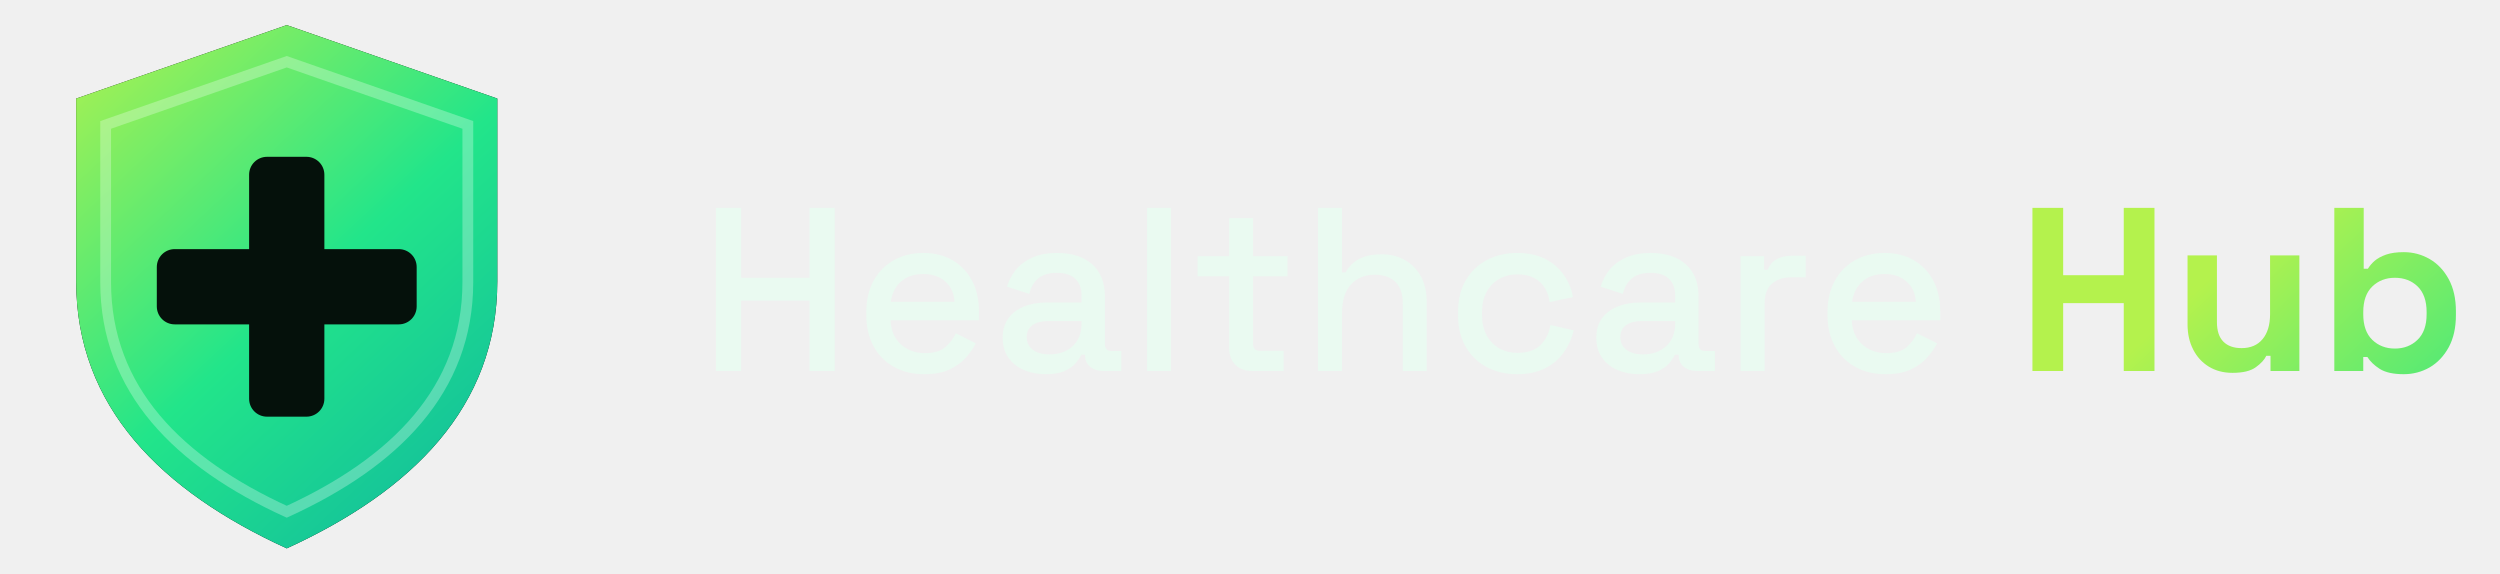
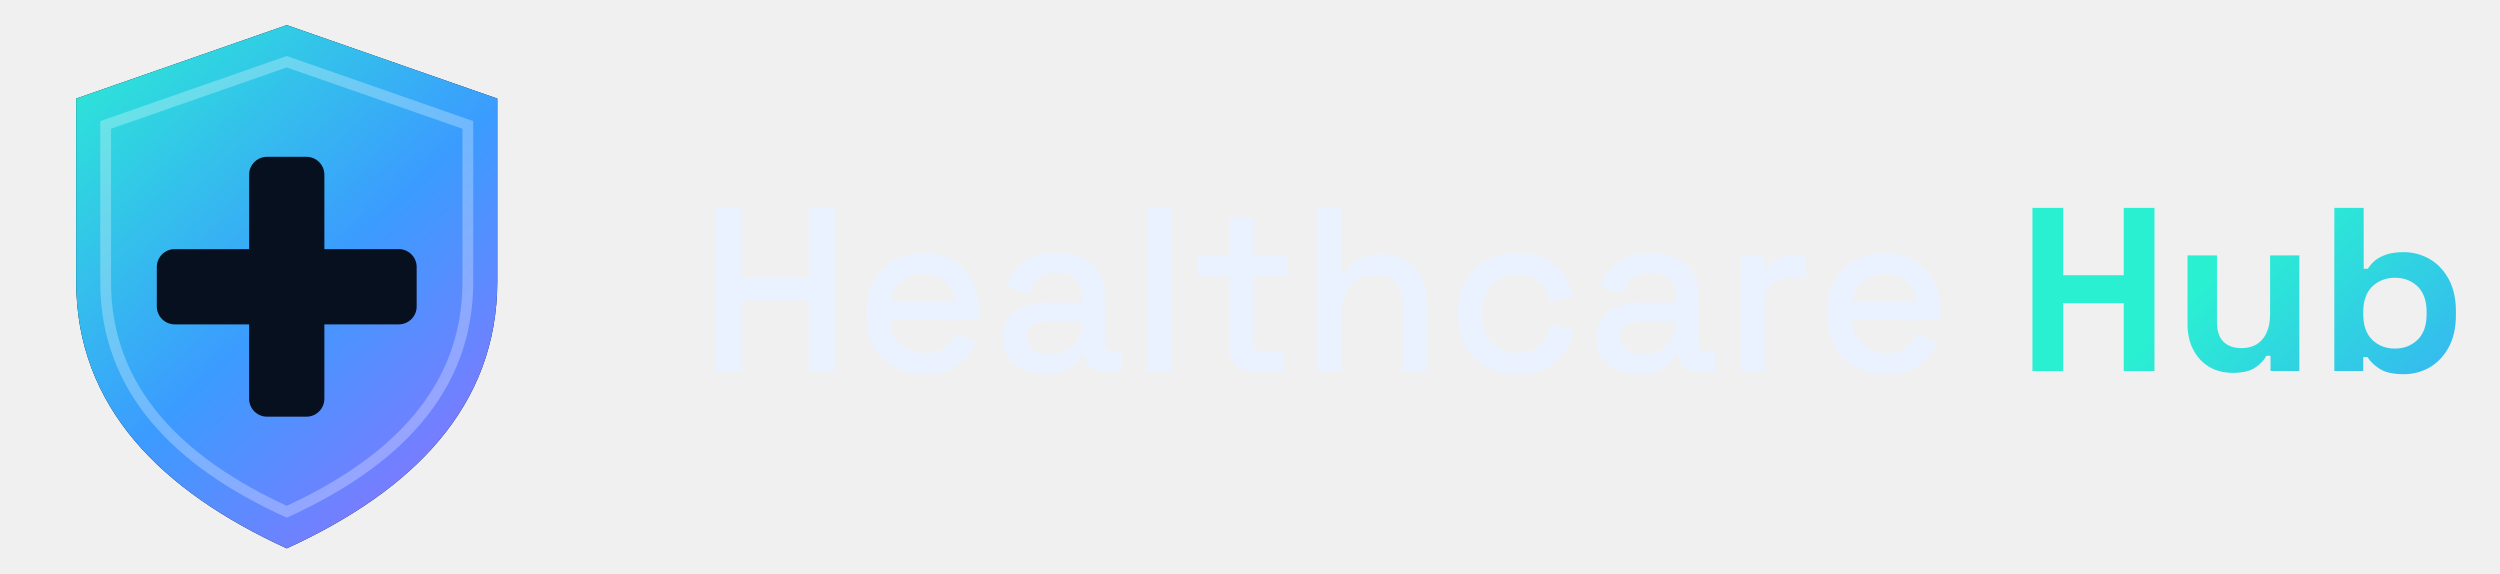
<svg xmlns="http://www.w3.org/2000/svg" width="558" height="128" viewBox="0 0 279 64" role="img" aria-label="Healthcare Hub">
  <defs>
    <linearGradient id="o5g" x1="6" y1="4" x2="58" y2="60" gradientUnits="userSpaceOnUse">
-       <stop offset="0" stop-color="#b4f24d" />
-       <stop offset=".52" stop-color="#22e58a" />
-       <stop offset="1" stop-color="#0fb5a0" />
+       <stop offset="0" stop-color="#2af0d2" />
+       <stop offset=".52" stop-color="#3b9bff" />
+       <stop offset="1" stop-color="#9b6bff" />
    </linearGradient>
    <linearGradient id="o5f" x1="0" y1="0" x2="0" y2="1">
-       <stop offset="0" stop-color="#b4f24d" stop-opacity=".28" />
-       <stop offset="1" stop-color="#0fb5a0" stop-opacity=".10" />
+       <stop offset="0" stop-color="#2af0d2" stop-opacity=".28" />
+       <stop offset="1" stop-color="#9b6bff" stop-opacity=".10" />
    </linearGradient>
    <filter id="o5b" x="-40%" y="-40%" width="180%" height="180%">
      <feGaussianBlur stdDeviation="2.2" />
    </filter>
  </defs>
-   <path d="M32 2.8 55.5 11v20.4C55.5 45.4 46 54.8 32 61.2 18 54.8 8.5 45.4 8.5 31.4V11z" fill="#05110b" />
+   <path d="M32 2.8 55.5 11v20.4C55.5 45.4 46 54.8 32 61.2 18 54.8 8.5 45.4 8.5 31.4V11z" fill="#07101f" />
  <path d="M32 2.8 55.5 11v20.4C55.5 45.4 46 54.8 32 61.2 18 54.8 8.5 45.4 8.5 31.4V11z" fill="url(#o5g)" />
  <path d="M32 2.8 55.5 11v20.4C55.5 45.4 46 54.8 32 61.2 18 54.8 8.5 45.4 8.5 31.4V11z" fill="none" stroke="#fff" stroke-opacity=".28" stroke-width="1.4" transform="translate(32 32) scale(.86) translate(-32 -32)" />
-   <g fill="#05110b">
+   <g fill="#07101f">
    <rect x="27.8" y="17.5" width="8.4" height="29" rx="2" />
    <rect x="17.5" y="27.8" width="29" height="8.4" rx="2" />
  </g>
-   <path d="M40 22l7 10-7 10" fill="none" stroke="#effff6" stroke-width="2.6" stroke-linecap="round" stroke-linejoin="round" opacity=".0" />
+   <path d="M40 22l7 10-7 10" fill="none" stroke="#eaffff" stroke-width="2.6" stroke-linecap="round" stroke-linejoin="round" opacity=".0" />
  <g transform="translate(78 41.4)">
-     <path d="M1.9 0V-18.2H4.71V-10.4H12.34V-18.2H15.16V0H12.34V-7.85H4.71V0Z M25.16 0.36Q23.22 0.36 21.76 -0.46Q20.3 -1.27 19.49 -2.76Q18.68 -4.25 18.68 -6.25V-6.56Q18.68 -8.56 19.48 -10.05Q20.29 -11.53 21.73 -12.35Q23.17 -13.17 25.06 -13.17Q26.91 -13.17 28.3 -12.36Q29.69 -11.55 30.47 -10.09Q31.25 -8.63 31.25 -6.68V-5.66H21.39Q21.45 -3.97 22.53 -2.98Q23.62 -1.99 25.23 -1.99Q26.74 -1.99 27.5 -2.66Q28.27 -3.33 28.67 -4.21L30.9 -3.08Q30.53 -2.34 29.84 -1.54Q29.15 -0.74 28.02 -0.19Q26.9 0.36 25.16 0.36ZM21.41 -7.72H28.53Q28.43 -9.17 27.49 -9.99Q26.54 -10.82 25.04 -10.82Q23.52 -10.82 22.57 -9.99Q21.63 -9.17 21.41 -7.72Z M38.7 0.36Q37.34 0.36 36.26 -0.11Q35.17 -0.58 34.54 -1.49Q33.9 -2.4 33.9 -3.7Q33.9 -5.01 34.54 -5.88Q35.17 -6.75 36.28 -7.19Q37.38 -7.64 38.79 -7.64H42.7V-8.46Q42.7 -9.59 42.02 -10.27Q41.34 -10.95 39.94 -10.95Q38.56 -10.95 37.83 -10.3Q37.1 -9.65 36.87 -8.6L34.38 -9.41Q34.69 -10.44 35.37 -11.29Q36.06 -12.14 37.2 -12.65Q38.34 -13.17 39.97 -13.17Q42.47 -13.17 43.89 -11.9Q45.31 -10.64 45.31 -8.28V-3.01Q45.31 -2.23 46.04 -2.23H47.14V0H45.14Q44.23 0 43.66 -0.47Q43.09 -0.95 43.09 -1.74V-1.82H42.68Q42.5 -1.42 42.07 -0.9Q41.65 -0.38 40.84 -0.01Q40.04 0.36 38.7 0.36ZM39.11 -1.85Q40.71 -1.85 41.71 -2.77Q42.7 -3.69 42.7 -5.3V-5.57H38.95Q37.88 -5.57 37.23 -5.12Q36.58 -4.66 36.58 -3.77Q36.58 -2.89 37.26 -2.37Q37.93 -1.85 39.11 -1.85Z M50.01 0V-18.2H52.68V0Z M61.73 0Q60.55 0 59.86 -0.7Q59.17 -1.39 59.17 -2.58V-10.56H55.65V-12.81H59.17V-17.06H61.84V-12.81H65.69V-10.56H61.84V-3.03Q61.84 -2.25 62.59 -2.25H65.25V0Z M69.09 0V-18.2H71.77V-11H72.18Q72.42 -11.49 72.91 -11.96Q73.39 -12.42 74.18 -12.72Q74.98 -13.02 76.2 -13.02Q77.66 -13.02 78.79 -12.37Q79.93 -11.73 80.58 -10.54Q81.22 -9.35 81.22 -7.7V0H78.55V-7.49Q78.55 -9.16 77.72 -9.95Q76.89 -10.74 75.42 -10.74Q73.76 -10.74 72.76 -9.64Q71.77 -8.55 71.77 -6.47V0Z M91.3 0.36Q89.43 0.36 87.94 -0.42Q86.45 -1.21 85.58 -2.69Q84.72 -4.17 84.72 -6.24V-6.57Q84.72 -8.65 85.58 -10.12Q86.45 -11.6 87.94 -12.38Q89.43 -13.17 91.3 -13.17Q93.13 -13.17 94.44 -12.51Q95.74 -11.84 96.52 -10.72Q97.31 -9.6 97.54 -8.24L94.94 -7.69Q94.83 -8.55 94.41 -9.26Q93.99 -9.96 93.23 -10.37Q92.47 -10.78 91.35 -10.78Q90.22 -10.78 89.33 -10.28Q88.43 -9.78 87.91 -8.83Q87.39 -7.87 87.39 -6.52V-6.28Q87.39 -4.93 87.91 -3.98Q88.43 -3.02 89.33 -2.52Q90.22 -2.02 91.35 -2.02Q93.04 -2.02 93.92 -2.9Q94.8 -3.77 95.03 -5.13L97.63 -4.53Q97.32 -3.21 96.53 -2.09Q95.74 -0.96 94.44 -0.3Q93.13 0.36 91.3 0.36Z M104.95 0.36Q103.59 0.36 102.5 -0.11Q101.42 -0.58 100.78 -1.49Q100.15 -2.4 100.15 -3.7Q100.15 -5.01 100.78 -5.88Q101.42 -6.75 102.52 -7.19Q103.63 -7.64 105.03 -7.64H108.95V-8.46Q108.95 -9.59 108.27 -10.27Q107.59 -10.95 106.19 -10.95Q104.81 -10.95 104.08 -10.3Q103.35 -9.65 103.11 -8.6L100.63 -9.41Q100.94 -10.44 101.62 -11.29Q102.31 -12.14 103.45 -12.65Q104.59 -13.17 106.22 -13.17Q108.71 -13.17 110.14 -11.9Q111.56 -10.64 111.56 -8.28V-3.01Q111.56 -2.23 112.29 -2.23H113.39V0H111.39Q110.48 0 109.91 -0.47Q109.34 -0.95 109.34 -1.74V-1.82H108.93Q108.74 -1.42 108.32 -0.9Q107.9 -0.38 107.09 -0.01Q106.28 0.36 104.95 0.36ZM105.36 -1.85Q106.95 -1.85 107.95 -2.77Q108.95 -3.69 108.95 -5.3V-5.57H105.19Q104.13 -5.57 103.48 -5.12Q102.83 -4.66 102.83 -3.77Q102.83 -2.89 103.5 -2.37Q104.18 -1.85 105.36 -1.85Z M116.25 0V-12.81H118.88V-11.3H119.29Q119.6 -12.11 120.29 -12.48Q120.97 -12.86 121.99 -12.86H123.52V-10.45H121.89Q120.58 -10.45 119.75 -9.74Q118.93 -9.03 118.93 -7.53V0Z M132.43 0.36Q130.5 0.36 129.04 -0.46Q127.58 -1.27 126.77 -2.76Q125.95 -4.25 125.95 -6.25V-6.56Q125.95 -8.56 126.76 -10.05Q127.56 -11.53 129.01 -12.35Q130.45 -13.17 132.34 -13.17Q134.19 -13.17 135.58 -12.36Q136.97 -11.55 137.75 -10.09Q138.53 -8.63 138.53 -6.68V-5.66H128.66Q128.72 -3.97 129.81 -2.98Q130.89 -1.99 132.5 -1.99Q134.02 -1.99 134.78 -2.66Q135.54 -3.33 135.94 -4.21L138.18 -3.08Q137.8 -2.34 137.11 -1.54Q136.43 -0.74 135.3 -0.19Q134.17 0.36 132.43 0.36ZM128.69 -7.72H135.81Q135.71 -9.17 134.76 -9.99Q133.82 -10.82 132.32 -10.82Q130.79 -10.82 129.85 -9.99Q128.91 -9.17 128.69 -7.72Z" fill="#eafaf1" />
+     <path d="M1.9 0V-18.2H4.71V-10.4H12.34V-18.2H15.16V0H12.34V-7.85H4.71V0Z M25.16 0.36Q23.22 0.36 21.76 -0.46Q20.3 -1.27 19.49 -2.76Q18.68 -4.25 18.68 -6.25V-6.56Q18.68 -8.56 19.48 -10.05Q20.29 -11.53 21.73 -12.35Q23.17 -13.17 25.06 -13.17Q26.91 -13.17 28.3 -12.36Q29.69 -11.55 30.47 -10.09Q31.25 -8.63 31.25 -6.68V-5.66H21.39Q21.45 -3.97 22.53 -2.98Q23.62 -1.99 25.23 -1.99Q26.74 -1.99 27.5 -2.66Q28.27 -3.33 28.67 -4.21L30.9 -3.08Q30.53 -2.34 29.84 -1.54Q29.15 -0.74 28.02 -0.19Q26.9 0.36 25.16 0.36ZM21.41 -7.72H28.53Q28.43 -9.17 27.49 -9.99Q26.54 -10.82 25.04 -10.82Q23.52 -10.82 22.57 -9.99Q21.63 -9.17 21.41 -7.72Z M38.7 0.36Q37.34 0.36 36.26 -0.11Q35.17 -0.58 34.54 -1.49Q33.9 -2.4 33.9 -3.7Q33.9 -5.01 34.54 -5.88Q35.17 -6.75 36.28 -7.19Q37.38 -7.64 38.79 -7.64H42.7V-8.46Q42.7 -9.59 42.02 -10.27Q41.34 -10.95 39.94 -10.95Q38.56 -10.95 37.83 -10.3Q37.1 -9.65 36.87 -8.6L34.38 -9.41Q34.69 -10.44 35.37 -11.29Q36.06 -12.14 37.2 -12.65Q38.34 -13.17 39.97 -13.17Q42.47 -13.17 43.89 -11.9Q45.31 -10.64 45.31 -8.28V-3.01Q45.31 -2.23 46.04 -2.23H47.14V0H45.14Q44.23 0 43.66 -0.47Q43.09 -0.95 43.09 -1.74V-1.82H42.68Q42.5 -1.42 42.07 -0.9Q41.65 -0.38 40.84 -0.01Q40.04 0.36 38.7 0.36ZM39.11 -1.85Q40.71 -1.85 41.71 -2.77Q42.7 -3.69 42.7 -5.3V-5.57H38.95Q37.88 -5.57 37.23 -5.12Q36.58 -4.66 36.58 -3.77Q36.58 -2.89 37.26 -2.37Q37.93 -1.85 39.11 -1.85Z M50.01 0V-18.2H52.68V0Z M61.73 0Q60.55 0 59.86 -0.7Q59.17 -1.39 59.17 -2.58V-10.56H55.65V-12.81H59.17V-17.06H61.84V-12.81H65.69V-10.56H61.84V-3.03Q61.84 -2.25 62.59 -2.25H65.25V0Z M69.09 0V-18.2H71.77V-11H72.18Q72.42 -11.49 72.91 -11.96Q73.39 -12.42 74.18 -12.72Q74.98 -13.02 76.2 -13.02Q77.66 -13.02 78.79 -12.37Q79.93 -11.73 80.58 -10.54Q81.22 -9.35 81.22 -7.7V0H78.55V-7.49Q78.55 -9.16 77.72 -9.95Q76.89 -10.74 75.42 -10.74Q73.76 -10.74 72.76 -9.64Q71.77 -8.55 71.77 -6.47V0Z M91.3 0.36Q89.43 0.36 87.94 -0.42Q86.45 -1.21 85.58 -2.69Q84.72 -4.17 84.72 -6.24V-6.57Q84.72 -8.65 85.58 -10.12Q86.45 -11.6 87.94 -12.38Q89.43 -13.17 91.3 -13.17Q93.13 -13.17 94.44 -12.51Q95.74 -11.84 96.52 -10.72Q97.31 -9.6 97.54 -8.24L94.94 -7.69Q94.83 -8.55 94.41 -9.26Q93.99 -9.96 93.23 -10.37Q92.47 -10.78 91.35 -10.78Q90.22 -10.78 89.33 -10.28Q88.43 -9.78 87.91 -8.83Q87.39 -7.87 87.39 -6.52V-6.28Q87.39 -4.93 87.91 -3.98Q88.43 -3.02 89.33 -2.52Q90.22 -2.02 91.35 -2.02Q93.04 -2.02 93.92 -2.9Q94.8 -3.77 95.03 -5.13L97.63 -4.53Q97.32 -3.21 96.53 -2.09Q95.74 -0.96 94.44 -0.3Q93.13 0.36 91.3 0.36Z M104.95 0.36Q103.59 0.36 102.5 -0.11Q101.42 -0.58 100.78 -1.49Q100.15 -2.4 100.15 -3.7Q100.15 -5.01 100.78 -5.88Q101.42 -6.75 102.52 -7.19Q103.63 -7.64 105.03 -7.64H108.95V-8.46Q108.95 -9.59 108.27 -10.27Q107.59 -10.95 106.19 -10.95Q104.81 -10.95 104.08 -10.3Q103.35 -9.65 103.11 -8.6L100.63 -9.41Q100.94 -10.44 101.62 -11.29Q102.31 -12.14 103.45 -12.65Q104.59 -13.17 106.22 -13.17Q108.71 -13.17 110.14 -11.9Q111.56 -10.64 111.56 -8.28V-3.01Q111.56 -2.23 112.29 -2.23H113.39V0H111.39Q110.48 0 109.91 -0.47Q109.34 -0.95 109.34 -1.74V-1.82H108.93Q108.74 -1.42 108.32 -0.9Q107.9 -0.38 107.09 -0.01Q106.28 0.36 104.95 0.36ZM105.36 -1.85Q106.95 -1.85 107.95 -2.77Q108.95 -3.69 108.95 -5.3V-5.57H105.19Q104.13 -5.57 103.48 -5.12Q102.83 -4.66 102.83 -3.77Q102.83 -2.89 103.5 -2.37Q104.18 -1.85 105.36 -1.85Z M116.25 0V-12.81H118.88V-11.3H119.29Q119.6 -12.11 120.29 -12.48Q120.97 -12.86 121.99 -12.86H123.52V-10.45H121.89Q120.58 -10.45 119.75 -9.74Q118.93 -9.03 118.93 -7.53V0Z M132.43 0.36Q130.5 0.36 129.04 -0.46Q127.58 -1.27 126.77 -2.76Q125.95 -4.25 125.95 -6.25V-6.56Q125.95 -8.56 126.76 -10.05Q127.56 -11.53 129.01 -12.35Q130.45 -13.17 132.34 -13.17Q134.19 -13.17 135.58 -12.36Q136.97 -11.55 137.75 -10.09Q138.53 -8.63 138.53 -6.68V-5.66H128.66Q128.72 -3.97 129.81 -2.98Q130.89 -1.99 132.5 -1.99Q134.02 -1.99 134.78 -2.66Q135.54 -3.33 135.94 -4.21L138.18 -3.08Q137.8 -2.34 137.11 -1.54Q136.43 -0.74 135.3 -0.19Q134.17 0.36 132.43 0.36ZM128.69 -7.72H135.81Q135.71 -9.17 134.76 -9.99Q133.82 -10.82 132.32 -10.82Q130.79 -10.82 129.85 -9.99Q128.91 -9.17 128.69 -7.72Z" fill="#eaf2ff" />
    <path transform="translate(147.1 0)" d="M1.72 0V-18.2H5.15V-10.69H11.91V-18.2H15.34V0H11.91V-7.57H5.15V0Z M24.05 0.21Q22.54 0.21 21.41 -0.48Q20.28 -1.17 19.66 -2.39Q19.03 -3.61 19.03 -5.2V-12.9H22.31V-5.46Q22.31 -4 23.02 -3.28Q23.74 -2.55 25.06 -2.55Q26.57 -2.55 27.4 -3.55Q28.24 -4.55 28.24 -6.34V-12.9H31.51V0H28.29V-1.69H27.82Q27.51 -1.04 26.65 -0.42Q25.79 0.21 24.05 0.21Z M43.16 0.36Q41.42 0.36 40.48 -0.23Q39.55 -0.83 39.1 -1.56H38.64V0H35.41V-18.2H38.69V-11.41H39.16Q39.44 -11.88 39.92 -12.3Q40.4 -12.71 41.2 -12.99Q41.99 -13.26 43.16 -13.26Q44.72 -13.26 46.05 -12.49Q47.37 -11.73 48.18 -10.24Q48.98 -8.76 48.98 -6.66V-6.24Q48.98 -4.13 48.18 -2.65Q47.37 -1.17 46.05 -0.4Q44.72 0.36 43.16 0.36ZM42.17 -2.5Q43.68 -2.5 44.69 -3.47Q45.71 -4.45 45.71 -6.32V-6.58Q45.71 -8.45 44.71 -9.43Q43.71 -10.4 42.17 -10.4Q40.66 -10.4 39.65 -9.43Q38.64 -8.45 38.64 -6.58V-6.32Q38.64 -4.45 39.65 -3.47Q40.66 -2.5 42.17 -2.5Z" fill="url(#o5g)" />
  </g>
</svg>
